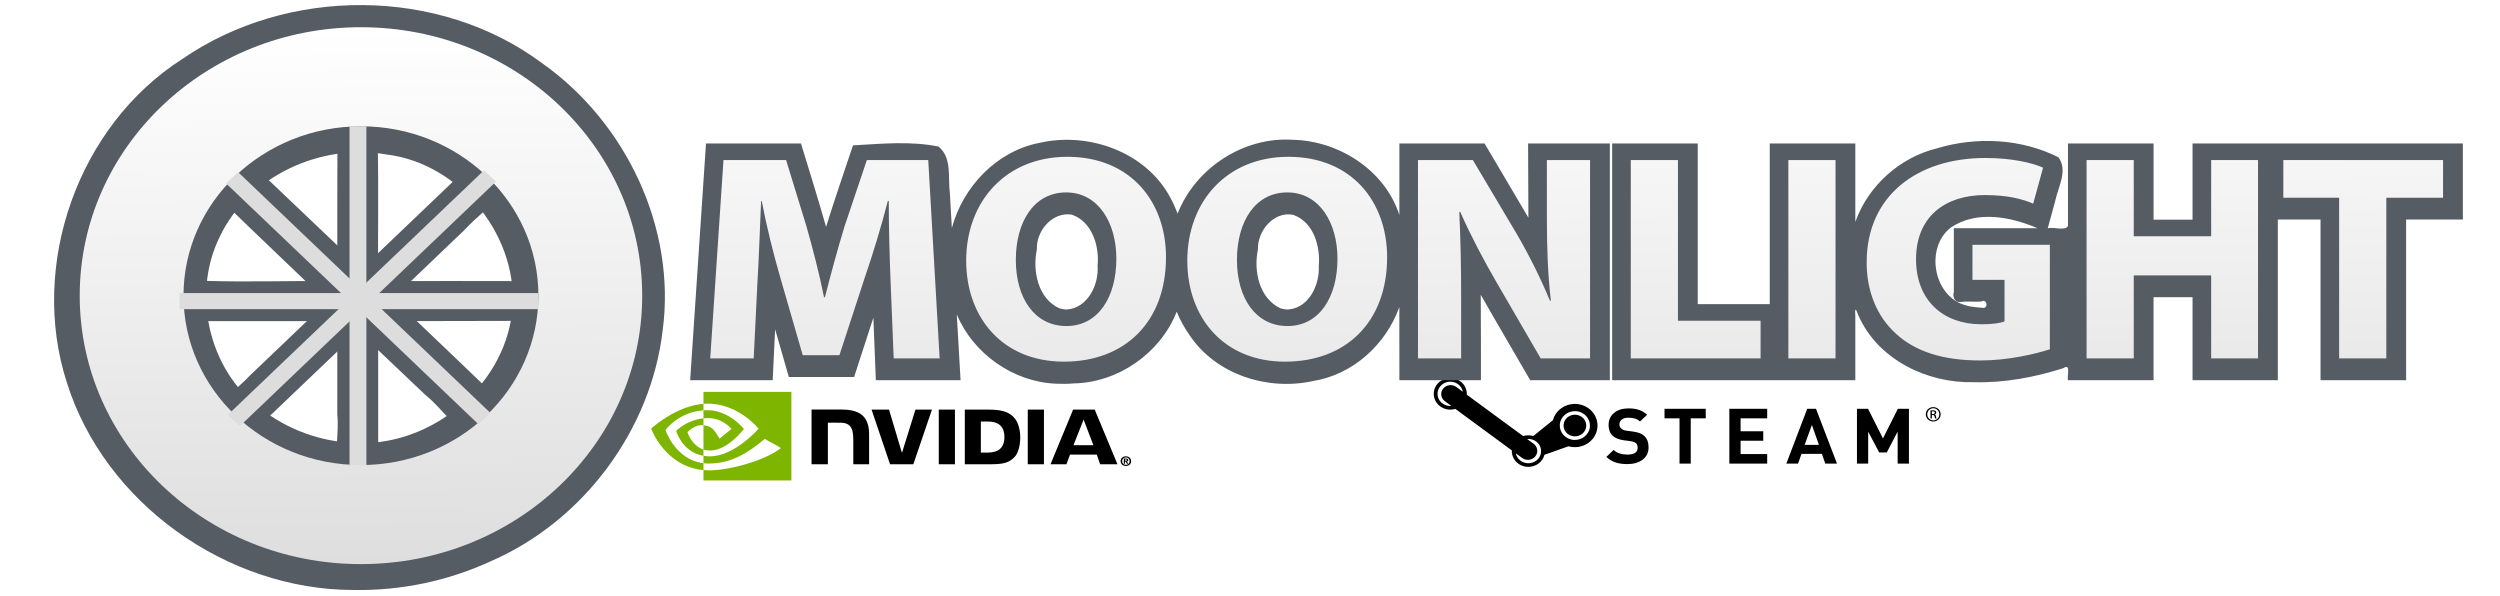
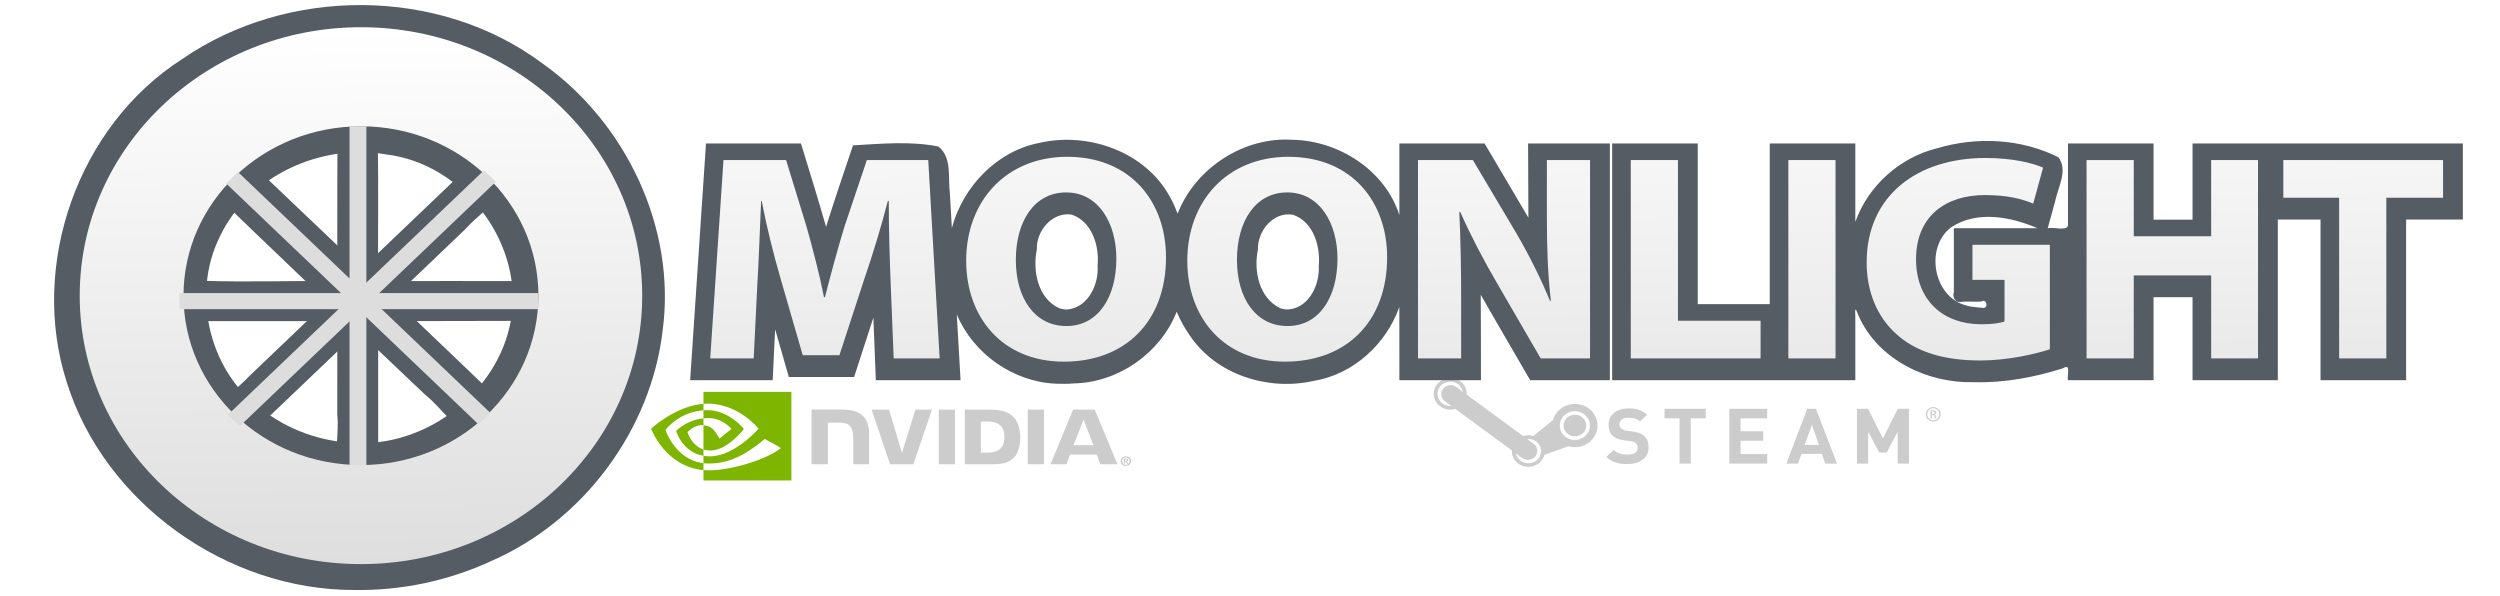
- <svg xmlns="http://www.w3.org/2000/svg" xmlns:xlink="http://www.w3.org/1999/xlink" width="400" height="95.291">
-   <defs>
+ <svg xmlns="http://www.w3.org/2000/svg" xmlns:xlink="http://www.w3.org/1999/xlink" width="400" height="95.291" version="1.1" id="svg39">
+   <defs id="defs11">
    <linearGradient id="a">
-       <stop style="stop-color:#deddde;stop-opacity:1" offset="0" />
-       <stop style="stop-color:#fff;stop-opacity:1" offset="1" />
+       <stop style="stop-color:#deddde;stop-opacity:1" offset="0" id="stop2" />
+       <stop style="stop-color:#fff;stop-opacity:1" offset="1" id="stop4" />
    </linearGradient>
    <linearGradient xlink:href="#a" id="c" x1="231.498" y1="4.573" x2="230.492" y2="95.825" gradientUnits="userSpaceOnUse" />
    <clipPath id="b">
-       <path d="M0 98.876h415.051V0H0v98.876z" />
+       <path d="M0 98.876h415.051V0H0v98.876z" id="path8" />
    </clipPath>
  </defs>
-   <g clip-path="url(#b)" transform="matrix(.96374 0 0 -.96374 0 95.29)">
-     <path d="M320.728 30.137h.16c.183 0 .332.062.332.227 0 .117-.092.232-.332.232a.867.867 0 0 1-.16-.01zm0-.738h-.228v1.33c.114.016.228.032.4.032.205 0 .343-.042.434-.1.08-.06.126-.149.126-.276 0-.176-.126-.28-.274-.323v-.01c.125-.02.206-.127.228-.323.034-.207.068-.288.091-.33h-.228c-.034.042-.068.164-.102.338-.035.171-.115.233-.298.233h-.149zm.229 1.7a.999.999 0 0 1-.994-1.005.998.998 0 0 1 .994-1.012.996.996 0 0 1 1.006 1.006c0 .563-.446 1.011-1.006 1.011m0 .188c.686 0 1.234-.53 1.234-1.193 0-.674-.548-1.197-1.234-1.197-.686 0-1.235.523-1.235 1.197 0 .663.549 1.193 1.235 1.193m-5.91-9.376v5.3l-1.806-3.45h-1.257l-1.829 3.45v-5.3h-1.864v9.096h1.841l2.48-4.917 2.47 4.917h1.84v-9.096zm-14.236 6.413-1.205-3.304h2.37zm2.22-6.413-.56 1.611h-3.387l-.576-1.611h-1.94l3.467 9.096h1.457l3.485-9.096zm-15.924 0v9.096h6.282v-1.579h-4.415v-2.146h3.76v-1.578h-3.76V23.49h4.415v-1.58zm-6.41 7.517V21.91h-1.863v7.518h-2.49v1.578h6.843v-1.578zm-7.988-6.866c-.66-.491-1.504-.735-2.54-.735-.748 0-1.402.09-1.961.275a3.99 3.99 0 0 0-1.518.923l1.206 1.148c.283-.272.62-.469 1.01-.587.388-.122.818-.181 1.29-.181 1.123 0 1.687.378 1.687 1.128 0 .318-.086.565-.255.74-.17.175-.464.29-.885.352l-.536.079-.616.074c-.814.112-1.433.362-1.852.753-.456.433-.683 1.03-.683 1.786 0 .825.299 1.493.896 1.996.599.508 1.406.76 2.426.76.666 0 1.246-.08 1.737-.249a3.656 3.656 0 0 0 1.337-.812l-1.176-1.11c-.27.246-.564.412-.89.497a4.23 4.23 0 0 1-1.063.128c-.474 0-.837-.107-1.091-.324a1.032 1.032 0 0 1-.382-.822c0-.238.099-.454.294-.642.198-.19.487-.312.87-.364l.575-.075.551-.078c.428-.06.785-.146 1.076-.257.29-.107.538-.26.743-.446.491-.443.736-1.087.736-1.932 0-.86-.33-1.534-.986-2.025m-11.736 3.933c-1.003.259-1.597 1.245-1.325 2.202.271.958 1.305 1.525 2.307 1.266 1.004-.258 1.598-1.245 1.326-2.203-.271-.957-1.305-1.524-2.308-1.265m-.168-.578c-1.333.344-2.125 1.66-1.764 2.933.36 1.273 1.739 2.029 3.072 1.685 1.333-.345 2.125-1.66 1.765-2.933-.36-1.272-1.74-2.028-3.073-1.685m-5.395-3.17c-.715-.88-2.048-1.043-2.971-.36-.427.314-.691.757-.782 1.228l1.049-.772c.682-.504 1.662-.383 2.188.266.527.65.402 1.585-.279 2.087l-1.085.798a2.183 2.183 0 0 0 1.502-.41c.448-.331.733-.809.804-1.343a1.945 1.945 0 0 0-.426-1.494m-15.93 9.146a1.974 1.974 0 0 0-.748 2.128c.071.25.193.49.37.706.714.883 2.047 1.044 2.97.363.436-.322.7-.774.787-1.255l-1.074.79c-.68.502-1.66.383-2.187-.266a1.446 1.446 0 0 1 .279-2.09l1.077-.79c-.53-.044-1.05.1-1.474.414m22.96-.202c-2.002.517-4.07-.617-4.611-2.528a.521.521 0 0 1-.012-.045l-3.255-2.634a2.858 2.858 0 0 1-1.685-.01l-9.362 6.878c.045.83-.32 1.665-1.058 2.211-1.198.884-2.925.674-3.853-.469-.926-1.142-.706-2.79.492-3.675a2.826 2.826 0 0 1 2.515-.424l9.384-6.894a2.565 2.565 0 0 1 1.06-2.187c1.197-.886 2.925-.675 3.85.466.241.299.409.633.499.989l3.992 1.414.082-.022c2.001-.517 4.07.618 4.61 2.53.542 1.91-.645 3.883-2.647 4.4m-74.902-9.374a.604.604 0 0 0-.619-.616v.003a.598.598 0 0 0-.623.613c0 .368.278.614.623.614a.603.603 0 0 0 .619-.614m.251 0c0 .506-.411.799-.87.799-.462 0-.873-.293-.873-.799 0-.505.41-.8.873-.8.459 0 .87.295.87.8m-1.015-.068h.094l.215-.361h.238l-.24.377c.124.008.226.064.226.223 0 .197-.143.26-.384.26h-.349v-.86h.2v.361m0 .146v.207h.14c.076 0 .18-.005.18-.094 0-.096-.054-.113-.143-.113h-.177m-6.876 6.82 1.626-4.247h-3.304zm-1.742 1.655-3.75-9.068h2.648l.593 1.604h4.436l.562-1.604h2.874l-3.777 9.069zm-7.527-9.07h2.685v9.073h-2.685zm-18.646 9.073-2.241-7.191-2.147 7.19-2.899.001 3.066-9.073h3.87l3.09 9.073zm10.856-1.976h1.154c1.675 0 2.758-.718 2.758-2.58 0-1.863-1.083-2.581-2.758-2.581h-1.154zm-2.663 1.976V21.8h4.355c2.32 0 3.077.368 3.896 1.194.579.58.953 1.853.953 3.243 0 1.275-.317 2.413-.869 3.122-.995 1.267-2.428 1.514-4.567 1.514zm-25.443.013V21.8h2.71v6.9l2.097-.002c.695 0 1.19-.165 1.525-.506.425-.431.598-1.128.598-2.402V21.8h2.625v5.02c0 3.583-2.394 4.066-4.734 4.066zm21.12-.013.001-9.073h2.684v9.073z" style="stroke-width:.926" />
-     <path d="M110.482 27.484s2.105 2.966 6.308 3.272v1.076c-4.655-.357-8.688-4.12-8.688-4.12s2.284-6.302 8.688-6.88v1.145c-4.7.564-6.308 5.507-6.308 5.507m6.308-3.234v-1.047c-3.551.604-4.537 4.129-4.537 4.129s1.705 1.803 4.537 2.096v-1.15l-.005.001c-1.486.17-2.648-1.155-2.648-1.155s.65-2.232 2.653-2.874m0 9.566v-1.984c.137.01.274.018.411.023 5.294.17 8.743-4.144 8.743-4.144s-3.962-4.597-8.089-4.597c-.378 0-.732.033-1.065.09v-1.227c.285-.036.58-.055.887-.055 3.841 0 6.618 1.872 9.307 4.087.446-.34 2.271-1.17 2.647-1.533-2.558-2.043-8.517-3.69-11.894-3.69-.326 0-.64.019-.947.047v-1.724h14.597v14.707zm0-4.388v1.328c.135.01.272.016.411.02 3.806.114 6.304-3.122 6.304-3.122s-2.698-3.575-5.59-3.575c-.416 0-.789.064-1.125.171v4.028c1.482-.17 1.78-.795 2.671-2.213l1.982 1.595s-1.447 1.81-3.885 1.81c-.265 0-.519-.017-.768-.042" style="fill:#7db500;stroke-width:.926" />
-     <path style="fill:#565c64;fill-opacity:1;stroke-width:.926" d="M58.674.928c-20.954 0-41.301 14.374-47.588 34.48-6.277 19.465 1.87 42.587 19.12 53.633 17.505 12.1 42.71 12.105 59.852-.698 13.845-9.797 22.21-27.288 19.967-44.25-1.91-16.554-13.114-31.626-28.366-38.315A52.305 52.305 0 0 0 58.674.928Zm1.008 24.384c12.092-.223 23.78 9.34 25.304 21.47 1.5 12.431-8.396 24.962-20.855 26.451-10.777 1.931-22.82-3.571-27.596-13.556-5.001-9.969-1.632-23.258 7.748-29.383 4.431-3.184 9.915-4.945 15.399-4.981z" />
-     <path style="fill:#565c64;fill-opacity:1;stroke-width:.926" d="M62.559 19.164c-1.989.678-4.713-.663-6.147 1.356-1.049 3.083-.072 6.364-.418 9.532.036 17.147-.052 34.299.06 51.443.312-.559.928-1.753 1.962-1.808 1.42-.218 3.295.337 4.273-1.083.596-1.226.23-2.699.428-4.024.154-7.483-.006-14.969.066-22.453l.006-33-.197.032z" />
-     <path style="fill:#565c64;fill-opacity:1;stroke-width:.926" d="M26.377 45.85c1.31 1.71-.432 4.49 1.537 5.843 1.988.718 4.219.52 6.314.55 7.1-.22 14.203.039 21.306-.034 12.24-.029 24.49.07 36.726-.046.383-.215-1.123-.468-1.3-1.01-1.095-1.47.254-3.693-1.31-4.958-1.218-.75-2.803-.399-4.167-.593-19.751-.064-39.504-.033-59.256-.043l.091.177z" />
-     <path style="fill:#565c64;fill-opacity:1;stroke-width:.926" d="M38.768 24.336c-1.316 1.649-3.97 2.704-3.809 5.18 1.646 2.886 4.477 4.842 6.736 7.216C54.5 48.928 67.268 61.164 80.068 73.365c.101-2.586 3.972-3.475 3.399-6.24-1.712-2.456-4.269-4.14-6.27-6.343-12.745-12.212-25.523-24.39-38.29-36.579Z" />
-     <path style="fill:#565c64;fill-opacity:1;stroke-width:.926" d="M79.105 26.275c-3.67 1.154-5.62 4.767-8.502 7.049-12.795 12.165-25.68 24.29-38.28 36.625-.179 1.058 1.146.535 1.656.301 2.234.009 3.243 3.239 5.646 2.674 2.184-.619 3.357-2.784 5.111-4.065C58.542 55.714 72.378 42.59 86.107 29.371c.21-.974-1.176.014-1.666-.115-2.241-.038-3.01-3.12-5.336-2.98zM175.37 35.174c-7.107.254-13.801 4.965-16.53 11.517.232-3.644.414-7.294.633-10.941h-14.067l-.41 10.395a1903.792 1903.792 0 0 1-3.195-9.858h-10.84l-2.275 7.916c-.135-2.818-.273-5.635-.405-8.453h-13.703c.876 13.104 1.756 26.207 2.631 39.31h15.768c1.406-4.608 2.845-9.206 4.168-13.84 1.415 4.53 2.959 9.02 4.466 13.522 4.714.264 9.532.748 14.192-.195 2.297-1.86 1.547-5.137 1.892-7.701l.332-5.825c1.837 6.867 7.477 12.795 14.575 14.14 8.169 1.882 17.758-1.557 21.747-9.192.447-.823.832-1.68 1.159-2.559 2.948 7.572 10.99 12.805 19.129 12.258 7.651-.162 15.303-5.054 17.687-12.5v11.893h14.14c2.406-4.12 4.883-8.199 7.282-12.323-.017 4.108-.033 8.215-.053 12.323h13.573V35.75h-13.223c-2.724 4.74-5.515 9.44-8.21 14.195.038-4.731.028-9.463.032-14.195h-13.54c.001 4.052.002 8.104-.007 12.156-2.195-6.191-7.704-11.227-14.268-12.275-7.529-1.695-16.19 1.03-20.555 7.6a20.049 20.049 0 0 0-2.14 3.894c-2.707-6.888-9.738-11.796-17.15-11.905-.942-.09-1.891-.087-2.836-.046zm152.345.252c-7.731-.224-15.987 3.762-19.179 11.081-.485 1.325-.608 1.283-.515-.178V35.75h-40.37v39.31h14.208V48.38h11.954v26.68h14.208V62.036c2.13 6.003 7.395 10.704 13.573 12.223 6.58 1.967 13.982 1.604 20.146-1.494 1.606-2.187-.016-4.85-.502-7.12-.401-1.558-.844-3.106-1.273-4.658 1.012.24 3.002-.497 3.357.4v13.675h14.21V62.404h6.474v12.657h44.877V62.43h-9.42V35.75h-14.21v26.68h-7.09V35.75h-14.157v13.781h-6.475V35.75h-14.209c-.195.764.579 2.868-.81 1.986-4.775-1.504-9.771-2.456-14.797-2.31zM177.146 47.488c3.471.278 5.312 4.157 5.075 7.297.326 3.256-.927 7.334-4.31 8.461-3.2.49-5.91-2.71-5.766-5.757-.75-3.479.131-8.165 3.726-9.792.411-.133.842-.21 1.275-.209zm36.866.022c3.362.356 5.096 4.132 4.93 7.188.301 3.266-.855 7.33-4.256 8.515-3.245.615-5.946-2.685-5.844-5.763-.748-3.537.19-8.11 3.744-9.762.46-.132.945-.23 1.426-.178zm115.328.242c.805.124.472 1.58-.404 1.062-1.142-.093-2.281.083-3.434-.074-.943-.107-1.385.824-1.125 1.655v10.591c4.615.004 9.306-.007 13.873.006-4.453 1.915-10.073 2.985-14.35.125-4.382-3.348-2.93-11.588 2.536-12.95.944-.307 1.934-.296 2.904-.415z" />
-     <path d="M147.86 51.977c-.154 3.958-.307 8.748-.307 13.536h-.154c-1.075-4.202-2.509-8.894-3.84-12.753l-4.198-12.853h-6.092l-3.686 12.755c-1.127 3.86-2.304 8.55-3.123 12.851h-.102c-.205-4.447-.358-9.528-.615-13.633l-.614-12.51h-7.218l2.201 32.935h10.392l3.38-10.994c1.075-3.812 2.15-7.917 2.918-11.776h.153c.973 3.81 2.15 8.16 3.277 11.824l3.685 10.946h10.189L156 39.37h-7.628zm20.788 3.763c0-6.45 3.175-10.994 8.396-10.994 5.274 0 8.293 4.788 8.293 11.19 0 5.912-2.97 10.994-8.343 10.994-5.274 0-8.346-4.789-8.346-11.19m24.932.44c0-10.8-6.86-17.347-16.945-17.347-10.24 0-16.23 7.379-16.23 16.76 0 9.871 6.605 17.25 16.792 17.25 10.598 0 16.383-7.574 16.383-16.663m11.778-.44c0-6.45 3.176-10.994 8.396-10.994 5.274 0 8.294 4.788 8.294 11.19 0 5.912-2.97 10.994-8.344 10.994-5.274 0-8.346-4.789-8.346-11.19m24.932.44c0-10.8-6.86-17.347-16.944-17.347-10.24 0-16.23 7.379-16.23 16.76 0 9.871 6.604 17.25 16.792 17.25 10.598 0 16.382-7.574 16.382-16.663m5.123-16.81v32.935h9.112l7.168-12.07a93.61 93.61 0 0 0 5.631-11.287h.154c-.512 4.349-.665 8.796-.665 13.731v9.626h7.167V39.37h-8.192l-7.371 12.705c-2.048 3.518-4.3 7.77-5.99 11.63l-.154-.048c.205-4.35.307-8.992.307-14.367v-9.92Zm35.327 32.935h7.833v-26.68h13.72V39.37H270.74zm33.996-32.934h-7.833v32.935h7.833zm35.58 1.514c-2.405-.781-6.962-1.857-11.517-1.857-6.298 0-10.854 1.515-14.028 4.447-3.175 2.834-4.915 7.134-4.865 11.972.052 10.946 8.397 17.2 19.711 17.2 4.454 0 7.884-.83 9.574-1.613l-1.638-5.96c-1.894.781-4.25 1.416-8.038 1.416-6.503 0-11.416-3.518-11.416-10.652 0-6.793 4.454-10.8 10.853-10.8 1.791 0 3.225.196 3.84.49v6.889h-5.325v5.815h12.85zm13.93 31.42V59.65h12.85v12.656h7.78V39.37h-7.78v13.78h-12.85V39.37h-7.834v32.935zm34.098-6.254h-9.266v6.254h26.519v-6.254h-9.42V39.37h-7.833zM59.925 77.907c-16.27 0-29.46-12.59-29.46-28.119 0-15.53 13.19-28.12 29.46-28.12 16.271 0 29.46 12.59 29.46 28.12 0 15.53-13.189 28.12-29.46 28.12m46.692-28.12c0-24.613-20.904-44.567-46.692-44.567-25.787 0-46.691 19.954-46.691 44.567s20.904 44.567 46.691 44.567c25.788 0 46.692-19.954 46.692-44.567" style="fill:url(#c);stroke-width:.926;fill-opacity:1" />
-     <path d="M60.828 21.668H58.03v56.24h2.797z" style="fill:#deddde;stroke-width:.926" />
-     <path d="M29.802 50.219h59.584v-2.67H29.802Z" style="fill:#deddde;stroke-width:.926" />
-     <path d="m39.808 28.123-1.978 1.888 42.526 40.59 1.977-1.888z" style="fill:#deddde;stroke-width:.926" />
-     <path d="m81.422 30.313-1.979-1.888L37.54 68.422l1.977 1.889Z" style="fill:#deddde;stroke-width:.926" />
+   <g clip-path="url(#b)" transform="matrix(.96374 0 0 -.96374 0 95.29)" id="g37">
+     <path d="M320.728 30.137h.16c.183 0 .332.062.332.227 0 .117-.092.232-.332.232a.867.867 0 0 1-.16-.01zm0-.738h-.228v1.33c.114.016.228.032.4.032.205 0 .343-.042.434-.1.08-.06.126-.149.126-.276 0-.176-.126-.28-.274-.323v-.01c.125-.02.206-.127.228-.323.034-.207.068-.288.091-.33h-.228c-.034.042-.068.164-.102.338-.035.171-.115.233-.298.233h-.149zm.229 1.7a.999.999 0 0 1-.994-1.005.998.998 0 0 1 .994-1.012.996.996 0 0 1 1.006 1.006c0 .563-.446 1.011-1.006 1.011m0 .188c.686 0 1.234-.53 1.234-1.193 0-.674-.548-1.197-1.234-1.197-.686 0-1.235.523-1.235 1.197 0 .663.549 1.193 1.235 1.193m-5.91-9.376v5.3l-1.806-3.45h-1.257l-1.829 3.45v-5.3h-1.864v9.096h1.841l2.48-4.917 2.47 4.917h1.84v-9.096zm-14.236 6.413-1.205-3.304h2.37zm2.22-6.413-.56 1.611h-3.387l-.576-1.611h-1.94l3.467 9.096h1.457l3.485-9.096zm-15.924 0v9.096h6.282v-1.579h-4.415v-2.146h3.76v-1.578h-3.76V23.49h4.415v-1.58zm-6.41 7.517V21.91h-1.863v7.518h-2.49v1.578h6.843v-1.578zm-7.988-6.866c-.66-.491-1.504-.735-2.54-.735-.748 0-1.402.09-1.961.275a3.99 3.99 0 0 0-1.518.923l1.206 1.148c.283-.272.62-.469 1.01-.587.388-.122.818-.181 1.29-.181 1.123 0 1.687.378 1.687 1.128 0 .318-.086.565-.255.74-.17.175-.464.29-.885.352l-.536.079-.616.074c-.814.112-1.433.362-1.852.753-.456.433-.683 1.03-.683 1.786 0 .825.299 1.493.896 1.996.599.508 1.406.76 2.426.76.666 0 1.246-.08 1.737-.249a3.656 3.656 0 0 0 1.337-.812l-1.176-1.11c-.27.246-.564.412-.89.497a4.23 4.23 0 0 1-1.063.128c-.474 0-.837-.107-1.091-.324a1.032 1.032 0 0 1-.382-.822c0-.238.099-.454.294-.642.198-.19.487-.312.87-.364l.575-.075.551-.078c.428-.06.785-.146 1.076-.257.29-.107.538-.26.743-.446.491-.443.736-1.087.736-1.932 0-.86-.33-1.534-.986-2.025m-11.736 3.933c-1.003.259-1.597 1.245-1.325 2.202.271.958 1.305 1.525 2.307 1.266 1.004-.258 1.598-1.245 1.326-2.203-.271-.957-1.305-1.524-2.308-1.265m-.168-.578c-1.333.344-2.125 1.66-1.764 2.933.36 1.273 1.739 2.029 3.072 1.685 1.333-.345 2.125-1.66 1.765-2.933-.36-1.272-1.74-2.028-3.073-1.685m-5.395-3.17c-.715-.88-2.048-1.043-2.971-.36-.427.314-.691.757-.782 1.228l1.049-.772c.682-.504 1.662-.383 2.188.266.527.65.402 1.585-.279 2.087l-1.085.798a2.183 2.183 0 0 0 1.502-.41c.448-.331.733-.809.804-1.343a1.945 1.945 0 0 0-.426-1.494m-15.93 9.146a1.974 1.974 0 0 0-.748 2.128c.071.25.193.49.37.706.714.883 2.047 1.044 2.97.363.436-.322.7-.774.787-1.255l-1.074.79c-.68.502-1.66.383-2.187-.266a1.446 1.446 0 0 1 .279-2.09l1.077-.79c-.53-.044-1.05.1-1.474.414m22.96-.202c-2.002.517-4.07-.617-4.611-2.528a.521.521 0 0 1-.012-.045l-3.255-2.634a2.858 2.858 0 0 1-1.685-.01l-9.362 6.878c.045.83-.32 1.665-1.058 2.211-1.198.884-2.925.674-3.853-.469-.926-1.142-.706-2.79.492-3.675a2.826 2.826 0 0 1 2.515-.424l9.384-6.894a2.565 2.565 0 0 1 1.06-2.187c1.197-.886 2.925-.675 3.85.466.241.299.409.633.499.989l3.992 1.414.082-.022c2.001-.517 4.07.618 4.61 2.53.542 1.91-.645 3.883-2.647 4.4m-74.902-9.374a.604.604 0 0 0-.619-.616v.003a.598.598 0 0 0-.623.613c0 .368.278.614.623.614a.603.603 0 0 0 .619-.614m.251 0c0 .506-.411.799-.87.799-.462 0-.873-.293-.873-.799 0-.505.41-.8.873-.8.459 0 .87.295.87.8m-1.015-.068h.094l.215-.361h.238l-.24.377c.124.008.226.064.226.223 0 .197-.143.26-.384.26h-.349v-.86h.2v.361m0 .146v.207h.14c.076 0 .18-.005.18-.094 0-.096-.054-.113-.143-.113h-.177m-6.876 6.82 1.626-4.247h-3.304zm-1.742 1.655-3.75-9.068h2.648l.593 1.604h4.436l.562-1.604h2.874l-3.777 9.069zm-7.527-9.07h2.685v9.073h-2.685zm-18.646 9.073-2.241-7.191-2.147 7.19-2.899.001 3.066-9.073h3.87l3.09 9.073zm10.856-1.976h1.154c1.675 0 2.758-.718 2.758-2.58 0-1.863-1.083-2.581-2.758-2.581h-1.154zm-2.663 1.976V21.8h4.355c2.32 0 3.077.368 3.896 1.194.579.58.953 1.853.953 3.243 0 1.275-.317 2.413-.869 3.122-.995 1.267-2.428 1.514-4.567 1.514zm-25.443.013V21.8h2.71v6.9l2.097-.002c.695 0 1.19-.165 1.525-.506.425-.431.598-1.128.598-2.402V21.8h2.625v5.02c0 3.583-2.394 4.066-4.734 4.066zm21.12-.013.001-9.073h2.684v9.073z" style="stroke-width:0.926;fill:#cccccc" id="path13" />
+     <path d="M110.482 27.484s2.105 2.966 6.308 3.272v1.076c-4.655-.357-8.688-4.12-8.688-4.12s2.284-6.302 8.688-6.88v1.145c-4.7.564-6.308 5.507-6.308 5.507m6.308-3.234v-1.047c-3.551.604-4.537 4.129-4.537 4.129s1.705 1.803 4.537 2.096v-1.15l-.005.001c-1.486.17-2.648-1.155-2.648-1.155s.65-2.232 2.653-2.874m0 9.566v-1.984c.137.01.274.018.411.023 5.294.17 8.743-4.144 8.743-4.144s-3.962-4.597-8.089-4.597c-.378 0-.732.033-1.065.09v-1.227c.285-.036.58-.055.887-.055 3.841 0 6.618 1.872 9.307 4.087.446-.34 2.271-1.17 2.647-1.533-2.558-2.043-8.517-3.69-11.894-3.69-.326 0-.64.019-.947.047v-1.724h14.597v14.707zm0-4.388v1.328c.135.01.272.016.411.02 3.806.114 6.304-3.122 6.304-3.122s-2.698-3.575-5.59-3.575c-.416 0-.789.064-1.125.171v4.028c1.482-.17 1.78-.795 2.671-2.213l1.982 1.595s-1.447 1.81-3.885 1.81c-.265 0-.519-.017-.768-.042" style="fill:#7db500;stroke-width:.926" id="path15" />
+     <path style="fill:#565c64;fill-opacity:1;stroke-width:.926" d="M58.674.928c-20.954 0-41.301 14.374-47.588 34.48-6.277 19.465 1.87 42.587 19.12 53.633 17.505 12.1 42.71 12.105 59.852-.698 13.845-9.797 22.21-27.288 19.967-44.25-1.91-16.554-13.114-31.626-28.366-38.315A52.305 52.305 0 0 0 58.674.928Zm1.008 24.384c12.092-.223 23.78 9.34 25.304 21.47 1.5 12.431-8.396 24.962-20.855 26.451-10.777 1.931-22.82-3.571-27.596-13.556-5.001-9.969-1.632-23.258 7.748-29.383 4.431-3.184 9.915-4.945 15.399-4.981z" id="path17" />
+     <path style="fill:#565c64;fill-opacity:1;stroke-width:.926" d="M62.559 19.164c-1.989.678-4.713-.663-6.147 1.356-1.049 3.083-.072 6.364-.418 9.532.036 17.147-.052 34.299.06 51.443.312-.559.928-1.753 1.962-1.808 1.42-.218 3.295.337 4.273-1.083.596-1.226.23-2.699.428-4.024.154-7.483-.006-14.969.066-22.453l.006-33-.197.032z" id="path19" />
+     <path style="fill:#565c64;fill-opacity:1;stroke-width:.926" d="M26.377 45.85c1.31 1.71-.432 4.49 1.537 5.843 1.988.718 4.219.52 6.314.55 7.1-.22 14.203.039 21.306-.034 12.24-.029 24.49.07 36.726-.046.383-.215-1.123-.468-1.3-1.01-1.095-1.47.254-3.693-1.31-4.958-1.218-.75-2.803-.399-4.167-.593-19.751-.064-39.504-.033-59.256-.043l.091.177z" id="path21" />
+     <path style="fill:#565c64;fill-opacity:1;stroke-width:.926" d="M38.768 24.336c-1.316 1.649-3.97 2.704-3.809 5.18 1.646 2.886 4.477 4.842 6.736 7.216C54.5 48.928 67.268 61.164 80.068 73.365c.101-2.586 3.972-3.475 3.399-6.24-1.712-2.456-4.269-4.14-6.27-6.343-12.745-12.212-25.523-24.39-38.29-36.579Z" id="path23" />
+     <path style="fill:#565c64;fill-opacity:1;stroke-width:.926" d="M79.105 26.275c-3.67 1.154-5.62 4.767-8.502 7.049-12.795 12.165-25.68 24.29-38.28 36.625-.179 1.058 1.146.535 1.656.301 2.234.009 3.243 3.239 5.646 2.674 2.184-.619 3.357-2.784 5.111-4.065C58.542 55.714 72.378 42.59 86.107 29.371c.21-.974-1.176.014-1.666-.115-2.241-.038-3.01-3.12-5.336-2.98zM175.37 35.174c-7.107.254-13.801 4.965-16.53 11.517.232-3.644.414-7.294.633-10.941h-14.067l-.41 10.395a1903.792 1903.792 0 0 1-3.195-9.858h-10.84l-2.275 7.916c-.135-2.818-.273-5.635-.405-8.453h-13.703c.876 13.104 1.756 26.207 2.631 39.31h15.768c1.406-4.608 2.845-9.206 4.168-13.84 1.415 4.53 2.959 9.02 4.466 13.522 4.714.264 9.532.748 14.192-.195 2.297-1.86 1.547-5.137 1.892-7.701l.332-5.825c1.837 6.867 7.477 12.795 14.575 14.14 8.169 1.882 17.758-1.557 21.747-9.192.447-.823.832-1.68 1.159-2.559 2.948 7.572 10.99 12.805 19.129 12.258 7.651-.162 15.303-5.054 17.687-12.5v11.893h14.14c2.406-4.12 4.883-8.199 7.282-12.323-.017 4.108-.033 8.215-.053 12.323h13.573V35.75h-13.223c-2.724 4.74-5.515 9.44-8.21 14.195.038-4.731.028-9.463.032-14.195h-13.54c.001 4.052.002 8.104-.007 12.156-2.195-6.191-7.704-11.227-14.268-12.275-7.529-1.695-16.19 1.03-20.555 7.6a20.049 20.049 0 0 0-2.14 3.894c-2.707-6.888-9.738-11.796-17.15-11.905-.942-.09-1.891-.087-2.836-.046zm152.345.252c-7.731-.224-15.987 3.762-19.179 11.081-.485 1.325-.608 1.283-.515-.178V35.75h-40.37v39.31h14.208V48.38h11.954v26.68h14.208V62.036c2.13 6.003 7.395 10.704 13.573 12.223 6.58 1.967 13.982 1.604 20.146-1.494 1.606-2.187-.016-4.85-.502-7.12-.401-1.558-.844-3.106-1.273-4.658 1.012.24 3.002-.497 3.357.4v13.675h14.21V62.404h6.474v12.657h44.877V62.43h-9.42V35.75h-14.21v26.68h-7.09V35.75h-14.157v13.781h-6.475V35.75h-14.209c-.195.764.579 2.868-.81 1.986-4.775-1.504-9.771-2.456-14.797-2.31zM177.146 47.488c3.471.278 5.312 4.157 5.075 7.297.326 3.256-.927 7.334-4.31 8.461-3.2.49-5.91-2.71-5.766-5.757-.75-3.479.131-8.165 3.726-9.792.411-.133.842-.21 1.275-.209zm36.866.022c3.362.356 5.096 4.132 4.93 7.188.301 3.266-.855 7.33-4.256 8.515-3.245.615-5.946-2.685-5.844-5.763-.748-3.537.19-8.11 3.744-9.762.46-.132.945-.23 1.426-.178zm115.328.242c.805.124.472 1.58-.404 1.062-1.142-.093-2.281.083-3.434-.074-.943-.107-1.385.824-1.125 1.655v10.591c4.615.004 9.306-.007 13.873.006-4.453 1.915-10.073 2.985-14.35.125-4.382-3.348-2.93-11.588 2.536-12.95.944-.307 1.934-.296 2.904-.415z" id="path25" />
+     <path d="M147.86 51.977c-.154 3.958-.307 8.748-.307 13.536h-.154c-1.075-4.202-2.509-8.894-3.84-12.753l-4.198-12.853h-6.092l-3.686 12.755c-1.127 3.86-2.304 8.55-3.123 12.851h-.102c-.205-4.447-.358-9.528-.615-13.633l-.614-12.51h-7.218l2.201 32.935h10.392l3.38-10.994c1.075-3.812 2.15-7.917 2.918-11.776h.153c.973 3.81 2.15 8.16 3.277 11.824l3.685 10.946h10.189L156 39.37h-7.628zm20.788 3.763c0-6.45 3.175-10.994 8.396-10.994 5.274 0 8.293 4.788 8.293 11.19 0 5.912-2.97 10.994-8.343 10.994-5.274 0-8.346-4.789-8.346-11.19m24.932.44c0-10.8-6.86-17.347-16.945-17.347-10.24 0-16.23 7.379-16.23 16.76 0 9.871 6.605 17.25 16.792 17.25 10.598 0 16.383-7.574 16.383-16.663m11.778-.44c0-6.45 3.176-10.994 8.396-10.994 5.274 0 8.294 4.788 8.294 11.19 0 5.912-2.97 10.994-8.344 10.994-5.274 0-8.346-4.789-8.346-11.19m24.932.44c0-10.8-6.86-17.347-16.944-17.347-10.24 0-16.23 7.379-16.23 16.76 0 9.871 6.604 17.25 16.792 17.25 10.598 0 16.382-7.574 16.382-16.663m5.123-16.81v32.935h9.112l7.168-12.07a93.61 93.61 0 0 0 5.631-11.287h.154c-.512 4.349-.665 8.796-.665 13.731v9.626h7.167V39.37h-8.192l-7.371 12.705c-2.048 3.518-4.3 7.77-5.99 11.63l-.154-.048c.205-4.35.307-8.992.307-14.367v-9.92Zm35.327 32.935h7.833v-26.68h13.72V39.37H270.74zm33.996-32.934h-7.833v32.935h7.833zm35.58 1.514c-2.405-.781-6.962-1.857-11.517-1.857-6.298 0-10.854 1.515-14.028 4.447-3.175 2.834-4.915 7.134-4.865 11.972.052 10.946 8.397 17.2 19.711 17.2 4.454 0 7.884-.83 9.574-1.613l-1.638-5.96c-1.894.781-4.25 1.416-8.038 1.416-6.503 0-11.416-3.518-11.416-10.652 0-6.793 4.454-10.8 10.853-10.8 1.791 0 3.225.196 3.84.49v6.889h-5.325v5.815h12.85zm13.93 31.42V59.65h12.85v12.656h7.78V39.37h-7.78v13.78h-12.85V39.37h-7.834v32.935zm34.098-6.254h-9.266v6.254h26.519v-6.254h-9.42V39.37h-7.833zM59.925 77.907c-16.27 0-29.46-12.59-29.46-28.119 0-15.53 13.19-28.12 29.46-28.12 16.271 0 29.46 12.59 29.46 28.12 0 15.53-13.189 28.12-29.46 28.12m46.692-28.12c0-24.613-20.904-44.567-46.692-44.567-25.787 0-46.691 19.954-46.691 44.567s20.904 44.567 46.691 44.567c25.788 0 46.692-19.954 46.692-44.567" style="fill:url(#c);stroke-width:.926;fill-opacity:1" id="path27" />
+     <path d="M60.828 21.668H58.03v56.24h2.797z" style="fill:#deddde;stroke-width:.926" id="path29" />
+     <path d="M29.802 50.219h59.584v-2.67H29.802Z" style="fill:#deddde;stroke-width:.926" id="path31" />
+     <path d="m39.808 28.123-1.978 1.888 42.526 40.59 1.977-1.888z" style="fill:#deddde;stroke-width:.926" id="path33" />
+     <path d="m81.422 30.313-1.979-1.888L37.54 68.422l1.977 1.889Z" style="fill:#deddde;stroke-width:.926" id="path35" />
  </g>
</svg>
